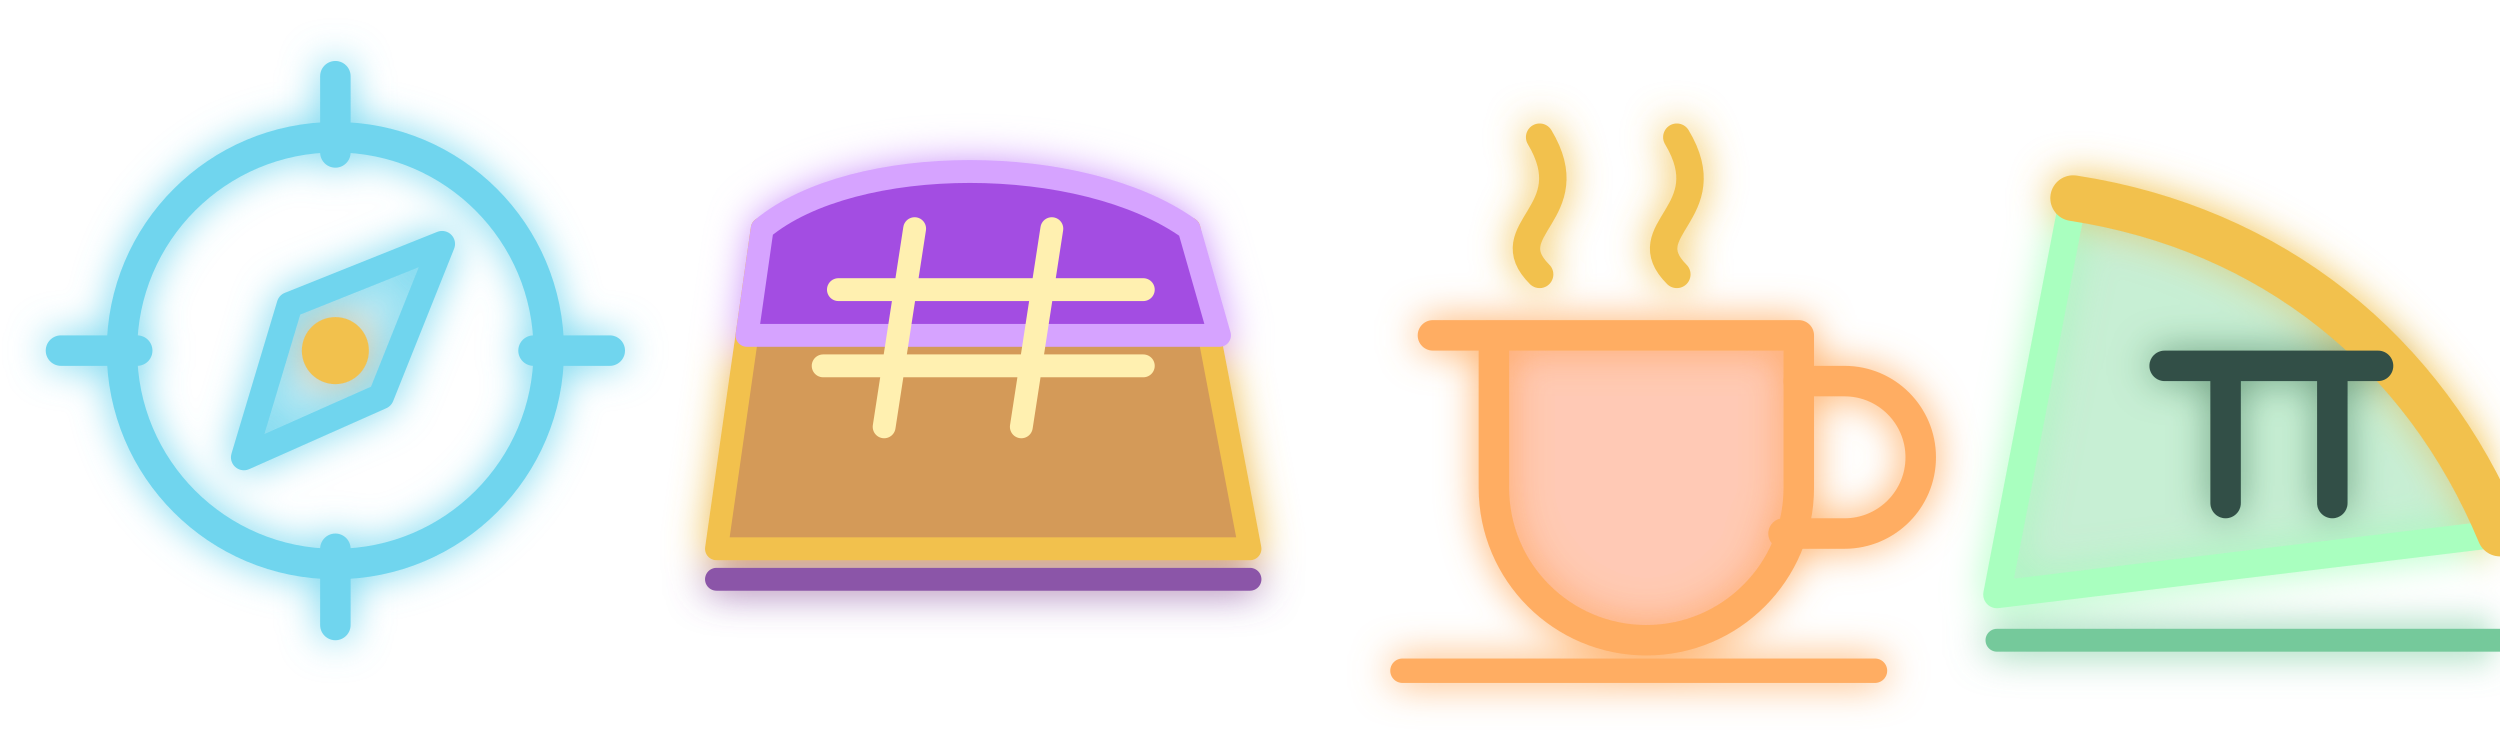
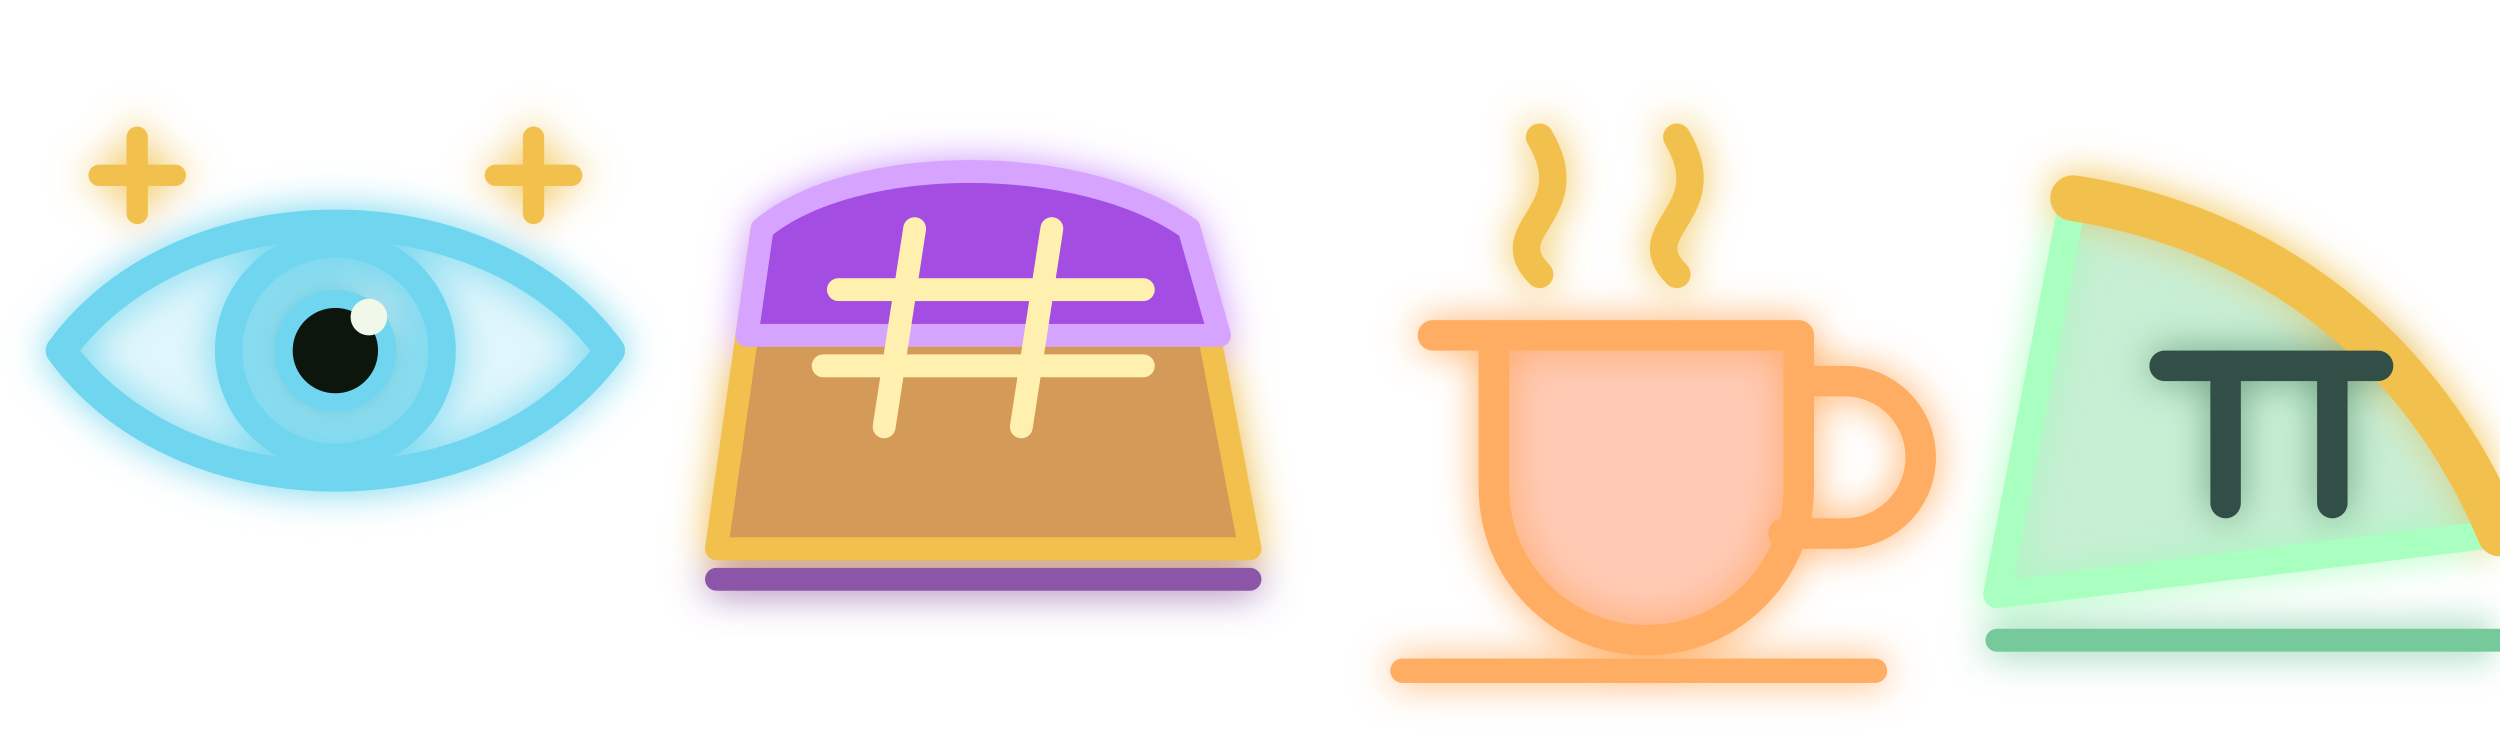
<svg xmlns="http://www.w3.org/2000/svg" viewBox="0 0 164 48" role="img" aria-labelledby="title description">
  <defs>
    <filter id="glow" x="-30%" y="-30%" width="160%" height="160%">
      <feGaussianBlur stdDeviation="1.3" result="blur" />
      <feMerge>
        <feMergeNode in="blur" />
        <feMergeNode in="SourceGraphic" />
      </feMerge>
    </filter>
  </defs>
  <g transform="translate(22 23)" fill="none" stroke="#70d5ee" stroke-linecap="round" stroke-linejoin="round" filter="url(#glow)">
-     <circle r="14" stroke-width="2" />
-     <path d="M0-18v5M0 13v5M-18 0h5M13 0h5" stroke-width="2" />
-     <path d="m-6 7 3-10 10-4-4 10-9 4Z" fill="#70d5ee" fill-opacity="0.25" stroke-width="1.7" />
-     <circle r="2.2" fill="#f2c14e" stroke="none" />
+     <path d="M-18 0C-10-11 10-11 18 0 10 11-10 11-18 0Z" fill="#70d5ee" fill-opacity="0.12" stroke-width="2" />
+     <circle r="7" fill="#70d5ee" fill-opacity="0.38" stroke-width="1.8" />
+     <circle r="3.4" fill="#071310" stroke-width="1.2" />
+     <circle cx="2.2" cy="-2.2" r="1.2" fill="#f2f8e9" stroke="none" />
+     <path d="M-13-14v5M-15.5-11.5h5M13-14v5M10.5-11.5h5" stroke="#f2c14e" stroke-width="1.4" />
  </g>
  <g transform="translate(45 5)" stroke-linecap="round" stroke-linejoin="round" filter="url(#glow)">
    <path d="M2 31 5 10h28l4 21H2Z" fill="#d49a58" stroke="#f2c14e" stroke-width="1.5" />
    <path d="M5 10c6-5 21-5 28 0l2 7H4l1-7Z" fill="#a34de2" stroke="#d6a3ff" stroke-width="1.5" />
    <path d="M15 10 13 23M24 10l-2 13M10 14h20M9 19h21" fill="none" stroke="#fff0b0" stroke-width="1.5" />
    <path d="M2 33h35" stroke="#8b55a8" stroke-width="1.5" />
  </g>
  <g transform="translate(91 7)" fill="none" stroke-linecap="round" stroke-linejoin="round" filter="url(#glow)">
    <path d="M3 15h24v10a10 10 0 0 1-20 0V15Z" fill="#ff936b" fill-opacity="0.3" stroke="#ffad62" stroke-width="2" />
    <path d="M27 18h3a5 5 0 0 1 0 10h-4" stroke="#ffad62" stroke-width="2" />
    <path d="M10 11c-3-3 3-4 0-9M19 11c-3-3 3-4 0-9" stroke="#f2c14e" stroke-width="1.8" />
    <path d="M1 37h31" stroke="#ffad62" stroke-width="1.6" />
  </g>
  <g transform="translate(129 6)" stroke-linecap="round" stroke-linejoin="round" filter="url(#glow)">
    <path d="M2 33 7 7c13 2 23 10 28 22L2 33Z" fill="#9ce4b5" fill-opacity="0.34" stroke="#a9ffbf" stroke-width="1.8" />
    <path d="M7 7c13 2 23 10 28 22" fill="none" stroke="#f2c14e" stroke-width="3" />
    <path d="M13 18h14M17 18v9M24 18v9" fill="none" stroke="#315047" stroke-width="2" />
    <path d="M2 36h34" stroke="#75c99b" stroke-width="1.5" />
  </g>
</svg>
